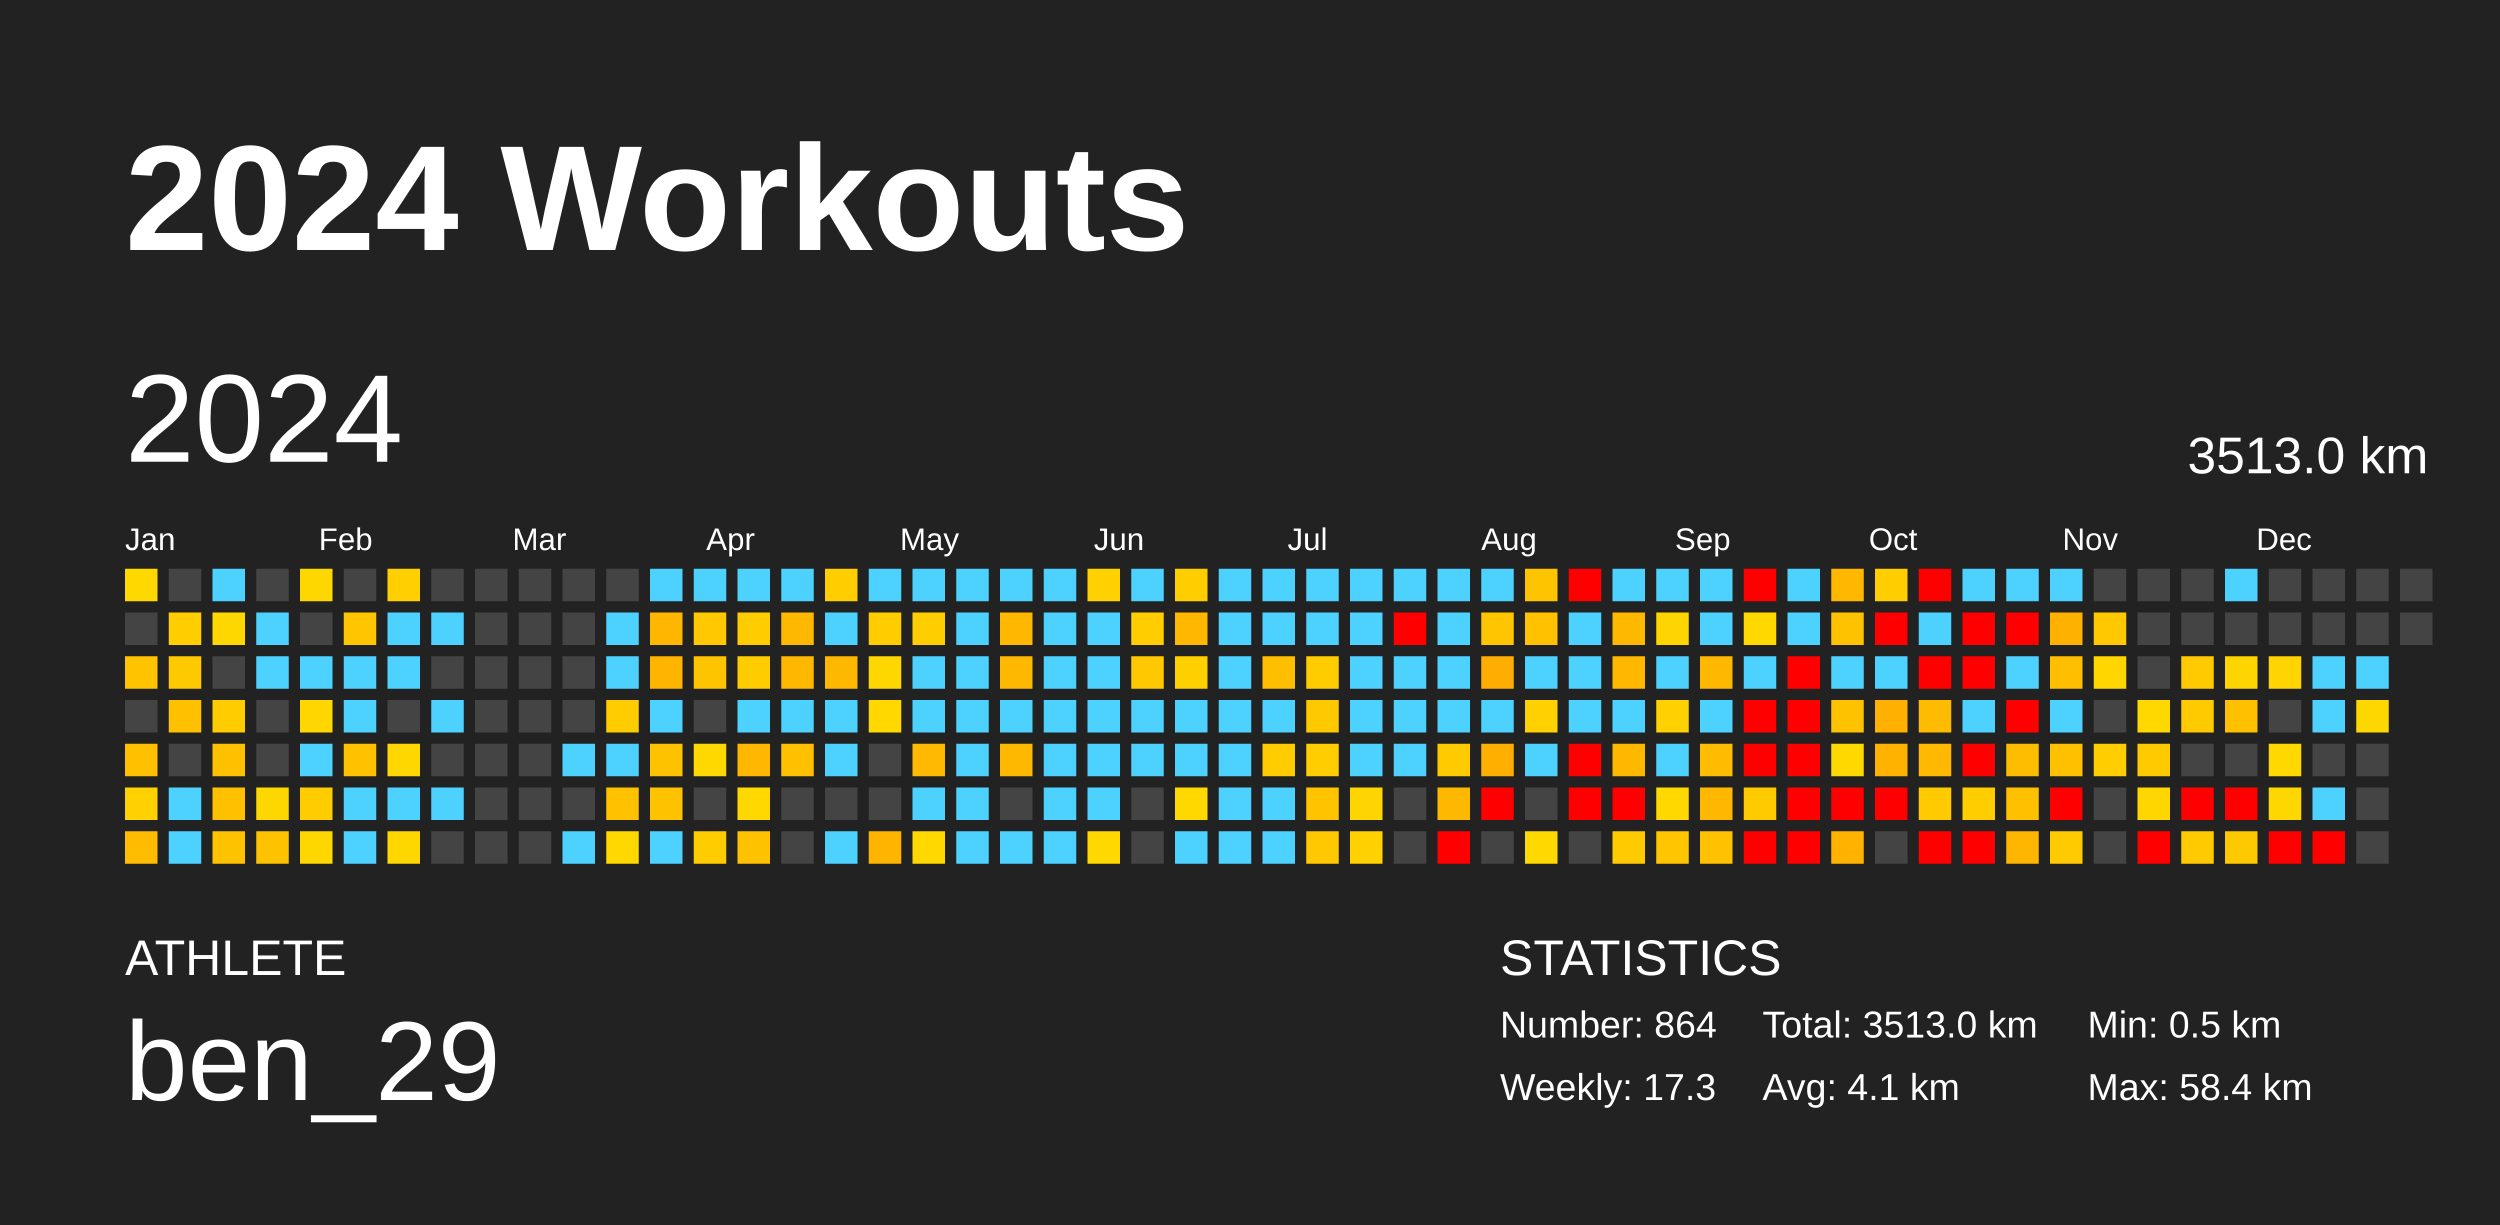
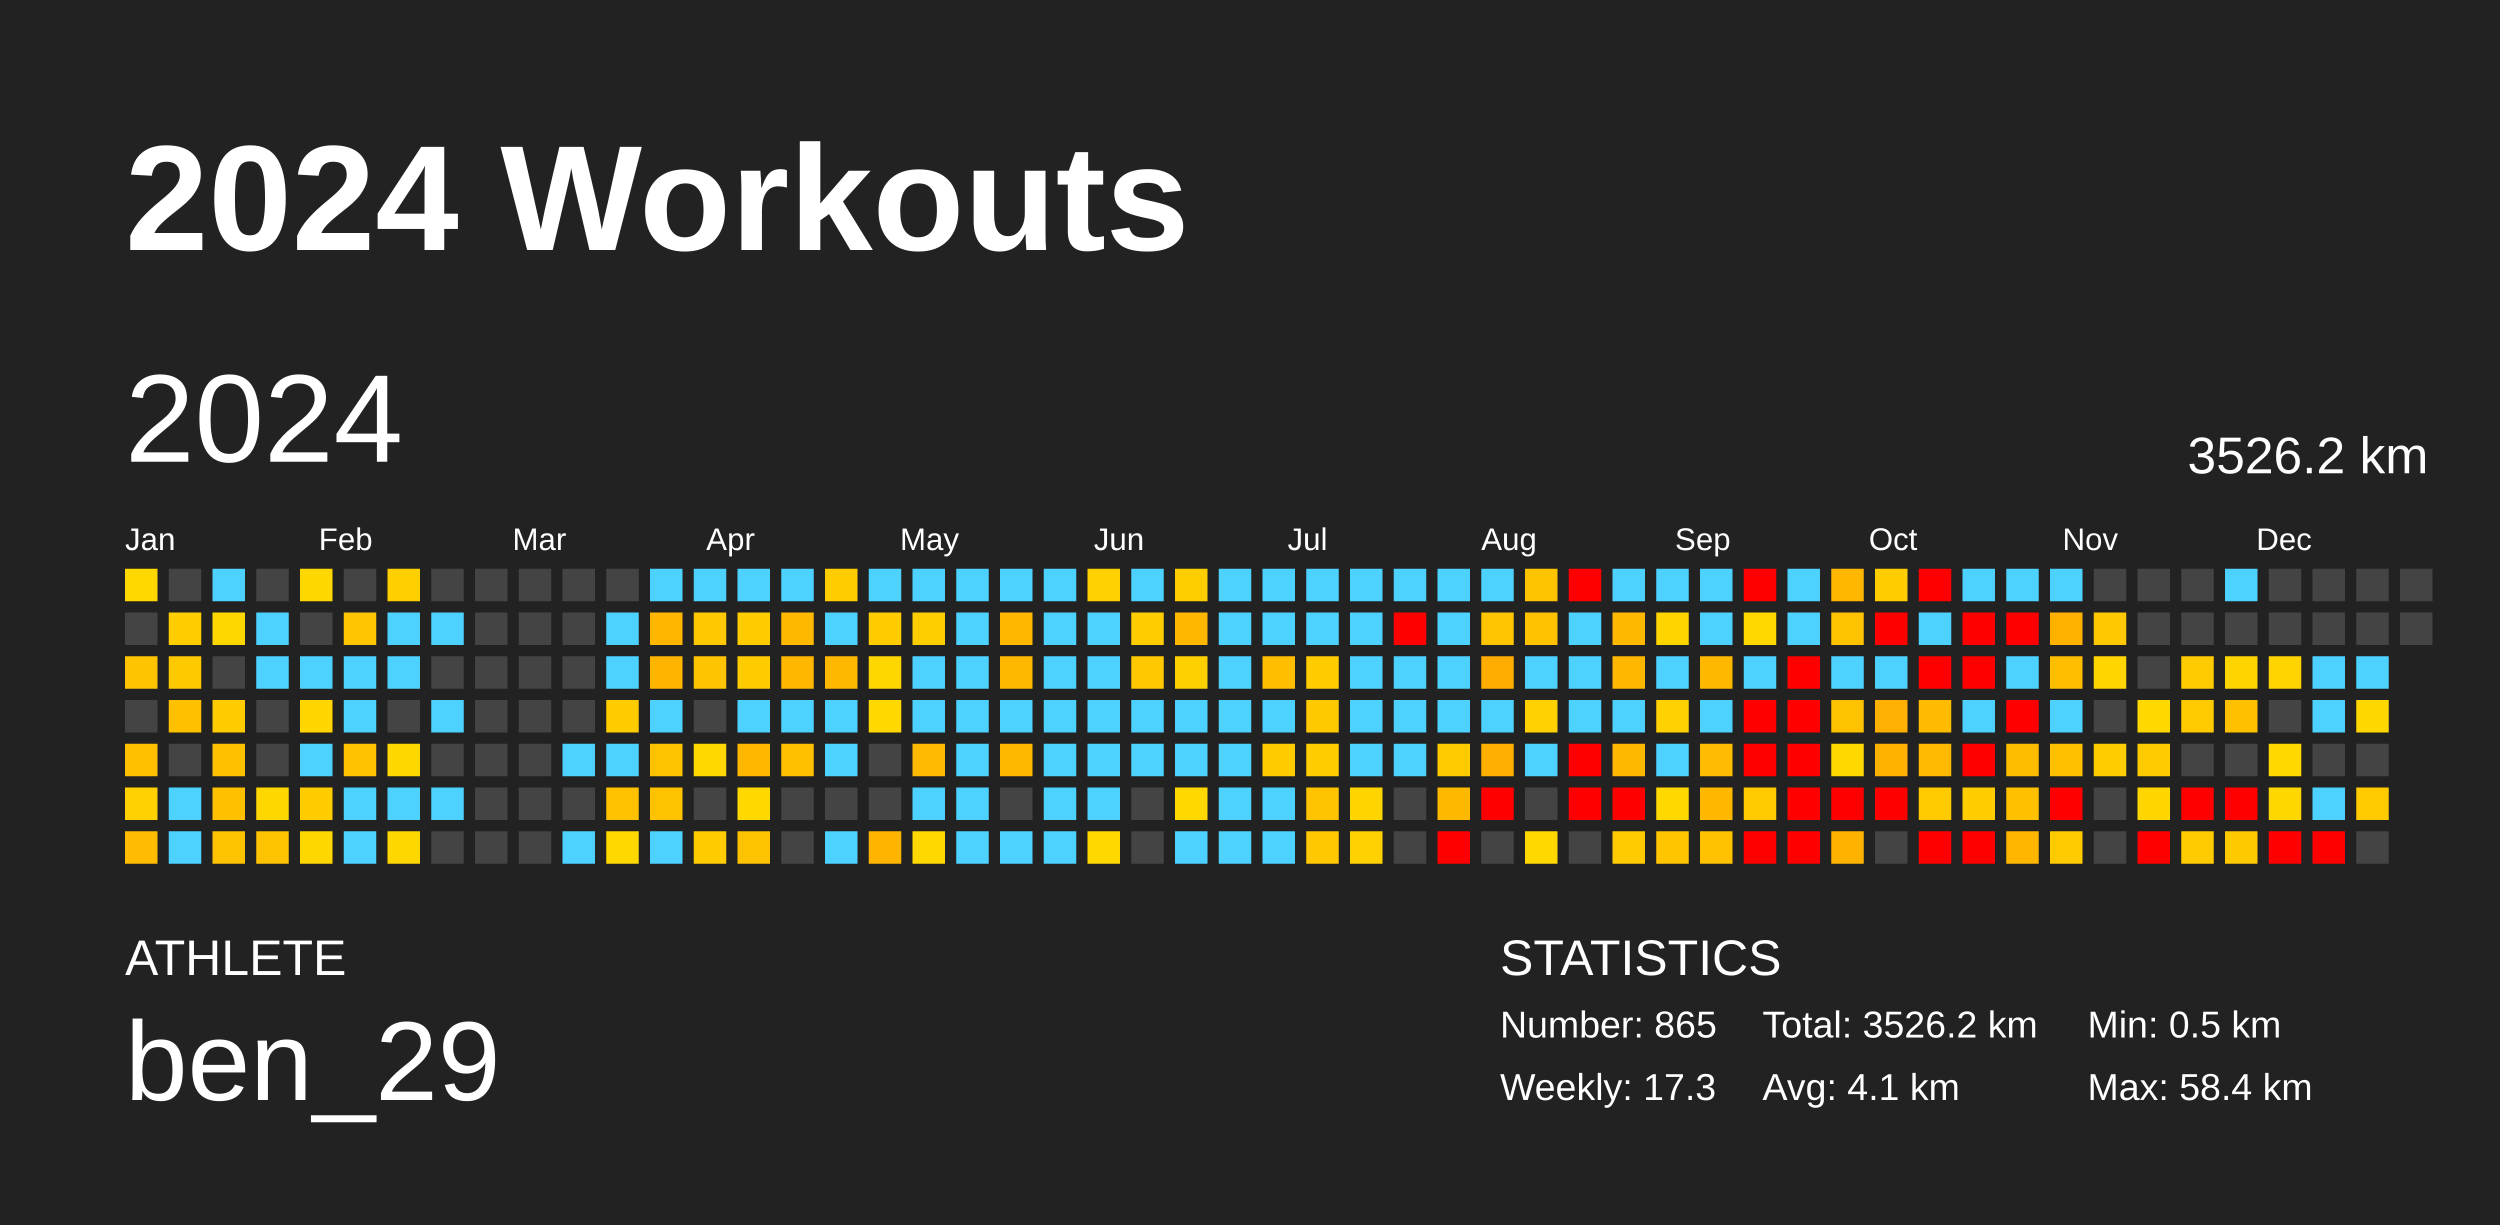
<svg xmlns="http://www.w3.org/2000/svg" baseProfile="full" height="98mm" version="1.1" viewBox="0,0,200,98" width="200mm">
  <defs />
  <rect fill="#222222" height="98" width="200" x="0" y="0" />
  <text fill="#FFFFFF" style="font-size:12px; font-family:Arial; font-weight:bold;" x="10" y="20">2024 Workouts</text>
  <text fill="#FFFFFF" style="font-size:4px; font-family:Arial" x="10" y="78">ATHLETE</text>
  <text fill="#FFFFFF" style="font-size:9px; font-family:Arial" x="10" y="88">ben_29</text>
  <text fill="#FFFFFF" style="font-size:4px; font-family:Arial" x="120" y="78">STATISTICS</text>
-   <text fill="#FFFFFF" style="font-size:3px; font-family:Arial" x="120" y="83">Number: 864</text>
+   <text fill="#FFFFFF" style="font-size:3px; font-family:Arial" x="120" y="83">Number: 865</text>
  <text fill="#FFFFFF" style="font-size:3px; font-family:Arial" x="120" y="88">Weekly: 17.3</text>
-   <text fill="#FFFFFF" style="font-size:3px; font-family:Arial" x="141" y="83">Total: 3513.0 km</text>
+   <text fill="#FFFFFF" style="font-size:3px; font-family:Arial" x="141" y="83">Total: 3526.2 km</text>
  <text fill="#FFFFFF" style="font-size:3px; font-family:Arial" x="141" y="88">Avg: 4.1 km</text>
  <text fill="#FFFFFF" style="font-size:3px; font-family:Arial" x="167" y="83">Min: 0.5 km</text>
  <text fill="#FFFFFF" style="font-size:3px; font-family:Arial" x="167" y="88">Max: 58.4 km</text>
  <text dominant-baseline="hanging" fill="#FFFFFF" style="font-size:10.0px; font-family:Arial;" x="10" y="30">2024</text>
-   <text dominant-baseline="hanging" fill="#FFFFFF" style="font-size:4.125px; font-family:Arial;" x="175" y="35">3513.0 km</text>
+   <text dominant-baseline="hanging" fill="#FFFFFF" style="font-size:4.125px; font-family:Arial;" x="175" y="35">3526.2 km</text>
  <text fill="#FFFFFF" style="font-size:2.5px; font-family:Arial" x="10.0" y="44">Jan</text>
  <text fill="#FFFFFF" style="font-size:2.5px; font-family:Arial" x="25.5" y="44">Feb</text>
  <text fill="#FFFFFF" style="font-size:2.5px; font-family:Arial" x="41.0" y="44">Mar</text>
  <text fill="#FFFFFF" style="font-size:2.5px; font-family:Arial" x="56.5" y="44">Apr</text>
  <text fill="#FFFFFF" style="font-size:2.5px; font-family:Arial" x="72.0" y="44">May</text>
  <text fill="#FFFFFF" style="font-size:2.5px; font-family:Arial" x="87.5" y="44">Jun</text>
  <text fill="#FFFFFF" style="font-size:2.5px; font-family:Arial" x="103.0" y="44">Jul</text>
  <text fill="#FFFFFF" style="font-size:2.5px; font-family:Arial" x="118.5" y="44">Aug</text>
  <text fill="#FFFFFF" style="font-size:2.5px; font-family:Arial" x="134.0" y="44">Sep</text>
  <text fill="#FFFFFF" style="font-size:2.5px; font-family:Arial" x="149.5" y="44">Oct</text>
  <text fill="#FFFFFF" style="font-size:2.5px; font-family:Arial" x="165.0" y="44">Nov</text>
  <text fill="#FFFFFF" style="font-size:2.5px; font-family:Arial" x="180.5" y="44">Dec</text>
  <rect fill="#ffd800" height="2.6" width="2.6" x="10.0" y="45.5" />
  <rect fill="#444444" height="2.6" width="2.6" x="10.0" y="49.0" />
  <rect fill="#ffc300" height="2.6" width="2.6" x="10.0" y="52.5" />
  <rect fill="#444444" height="2.6" width="2.6" x="10.0" y="56.0" />
  <rect fill="#ffc000" height="2.6" width="2.6" x="10.0" y="59.5" />
  <rect fill="#ffd100" height="2.6" width="2.6" x="10.0" y="63.0" />
  <rect fill="#ffbc00" height="2.6" width="2.6" x="10.0" y="66.5" />
  <rect fill="#444444" height="2.6" width="2.6" x="13.5" y="45.5" />
  <rect fill="#ffcd00" height="2.6" width="2.6" x="13.5" y="49.0" />
  <rect fill="#ffc900" height="2.6" width="2.6" x="13.5" y="52.5" />
  <rect fill="#ffc000" height="2.6" width="2.6" x="13.5" y="56.0" />
  <rect fill="#444444" height="2.6" width="2.6" x="13.5" y="59.5" />
  <rect fill="#4dd2ff" height="2.6" width="2.6" x="13.5" y="63.0" />
  <rect fill="#4dd2ff" height="2.6" width="2.6" x="13.5" y="66.5" />
  <rect fill="#4dd2ff" height="2.6" width="2.6" x="17.0" y="45.5" />
  <rect fill="#ffd700" height="2.6" width="2.6" x="17.0" y="49.0" />
  <rect fill="#444444" height="2.6" width="2.6" x="17.0" y="52.5" />
  <rect fill="#ffcc00" height="2.6" width="2.6" x="17.0" y="56.0" />
  <rect fill="#ffc000" height="2.6" width="2.6" x="17.0" y="59.5" />
  <rect fill="#ffc000" height="2.6" width="2.6" x="17.0" y="63.0" />
  <rect fill="#ffc200" height="2.6" width="2.6" x="17.0" y="66.5" />
  <rect fill="#444444" height="2.6" width="2.6" x="20.5" y="45.5" />
  <rect fill="#4dd2ff" height="2.6" width="2.6" x="20.5" y="49.0" />
  <rect fill="#4dd2ff" height="2.6" width="2.6" x="20.5" y="52.5" />
  <rect fill="#444444" height="2.6" width="2.6" x="20.5" y="56.0" />
  <rect fill="#444444" height="2.6" width="2.6" x="20.5" y="59.5" />
  <rect fill="#ffd700" height="2.6" width="2.6" x="20.5" y="63.0" />
  <rect fill="#ffc200" height="2.6" width="2.6" x="20.5" y="66.5" />
  <rect fill="#ffd700" height="2.6" width="2.6" x="24.0" y="45.5" />
  <rect fill="#444444" height="2.6" width="2.6" x="24.0" y="49.0" />
  <rect fill="#4dd2ff" height="2.6" width="2.6" x="24.0" y="52.5" />
  <rect fill="#ffd600" height="2.6" width="2.6" x="24.0" y="56.0" />
  <rect fill="#4dd2ff" height="2.6" width="2.6" x="24.0" y="59.5" />
  <rect fill="#ffcc00" height="2.6" width="2.6" x="24.0" y="63.0" />
  <rect fill="#ffd700" height="2.6" width="2.6" x="24.0" y="66.5" />
  <rect fill="#444444" height="2.6" width="2.6" x="27.5" y="45.5" />
  <rect fill="#ffc500" height="2.6" width="2.6" x="27.5" y="49.0" />
  <rect fill="#4dd2ff" height="2.6" width="2.6" x="27.5" y="52.5" />
  <rect fill="#4dd2ff" height="2.6" width="2.6" x="27.5" y="56.0" />
  <rect fill="#ffc100" height="2.6" width="2.6" x="27.5" y="59.5" />
  <rect fill="#4dd2ff" height="2.6" width="2.6" x="27.5" y="63.0" />
  <rect fill="#4dd2ff" height="2.6" width="2.6" x="27.5" y="66.5" />
  <rect fill="#ffcf00" height="2.6" width="2.6" x="31.0" y="45.5" />
  <rect fill="#4dd2ff" height="2.6" width="2.6" x="31.0" y="49.0" />
  <rect fill="#4dd2ff" height="2.6" width="2.6" x="31.0" y="52.5" />
  <rect fill="#444444" height="2.6" width="2.6" x="31.0" y="56.0" />
  <rect fill="#ffd700" height="2.6" width="2.6" x="31.0" y="59.5" />
  <rect fill="#4dd2ff" height="2.6" width="2.6" x="31.0" y="63.0" />
  <rect fill="#ffd700" height="2.6" width="2.6" x="31.0" y="66.5" />
  <rect fill="#444444" height="2.6" width="2.6" x="34.5" y="45.5" />
  <rect fill="#4dd2ff" height="2.6" width="2.6" x="34.5" y="49.0" />
  <rect fill="#444444" height="2.6" width="2.6" x="34.5" y="52.5" />
  <rect fill="#4dd2ff" height="2.6" width="2.6" x="34.5" y="56.0" />
  <rect fill="#444444" height="2.6" width="2.6" x="34.5" y="59.5" />
  <rect fill="#4dd2ff" height="2.6" width="2.6" x="34.5" y="63.0" />
  <rect fill="#444444" height="2.6" width="2.6" x="34.5" y="66.5" />
  <rect fill="#444444" height="2.6" width="2.6" x="38.0" y="45.5" />
  <rect fill="#444444" height="2.6" width="2.6" x="38.0" y="49.0" />
  <rect fill="#444444" height="2.6" width="2.6" x="38.0" y="52.5" />
  <rect fill="#444444" height="2.6" width="2.6" x="38.0" y="56.0" />
  <rect fill="#444444" height="2.6" width="2.6" x="38.0" y="59.5" />
  <rect fill="#444444" height="2.6" width="2.6" x="38.0" y="63.0" />
  <rect fill="#444444" height="2.6" width="2.6" x="38.0" y="66.5" />
  <rect fill="#444444" height="2.6" width="2.6" x="41.5" y="45.5" />
  <rect fill="#444444" height="2.6" width="2.6" x="41.5" y="49.0" />
  <rect fill="#444444" height="2.6" width="2.6" x="41.5" y="52.5" />
  <rect fill="#444444" height="2.6" width="2.6" x="41.5" y="56.0" />
  <rect fill="#444444" height="2.6" width="2.6" x="41.5" y="59.5" />
  <rect fill="#444444" height="2.6" width="2.6" x="41.5" y="63.0" />
  <rect fill="#444444" height="2.6" width="2.6" x="41.5" y="66.5" />
  <rect fill="#444444" height="2.6" width="2.6" x="45.0" y="45.5" />
  <rect fill="#444444" height="2.6" width="2.6" x="45.0" y="49.0" />
  <rect fill="#444444" height="2.6" width="2.6" x="45.0" y="52.5" />
  <rect fill="#444444" height="2.6" width="2.6" x="45.0" y="56.0" />
  <rect fill="#4dd2ff" height="2.6" width="2.6" x="45.0" y="59.5" />
  <rect fill="#444444" height="2.6" width="2.6" x="45.0" y="63.0" />
  <rect fill="#4dd2ff" height="2.6" width="2.6" x="45.0" y="66.5" />
  <rect fill="#444444" height="2.6" width="2.6" x="48.5" y="45.5" />
  <rect fill="#4dd2ff" height="2.6" width="2.6" x="48.5" y="49.0" />
  <rect fill="#4dd2ff" height="2.6" width="2.6" x="48.5" y="52.5" />
  <rect fill="#ffcc00" height="2.6" width="2.6" x="48.5" y="56.0" />
  <rect fill="#4dd2ff" height="2.6" width="2.6" x="48.5" y="59.5" />
  <rect fill="#ffc100" height="2.6" width="2.6" x="48.5" y="63.0" />
  <rect fill="#ffd800" height="2.6" width="2.6" x="48.5" y="66.5" />
  <rect fill="#4dd2ff" height="2.6" width="2.6" x="52.0" y="45.5" />
  <rect fill="#ffb600" height="2.6" width="2.6" x="52.0" y="49.0" />
  <rect fill="#ffb400" height="2.6" width="2.6" x="52.0" y="52.5" />
  <rect fill="#4dd2ff" height="2.6" width="2.6" x="52.0" y="56.0" />
  <rect fill="#ffc200" height="2.6" width="2.6" x="52.0" y="59.5" />
  <rect fill="#ffc200" height="2.6" width="2.6" x="52.0" y="63.0" />
  <rect fill="#4dd2ff" height="2.6" width="2.6" x="52.0" y="66.5" />
  <rect fill="#4dd2ff" height="2.6" width="2.6" x="55.5" y="45.5" />
  <rect fill="#ffc800" height="2.6" width="2.6" x="55.5" y="49.0" />
  <rect fill="#ffc400" height="2.6" width="2.6" x="55.5" y="52.5" />
  <rect fill="#444444" height="2.6" width="2.6" x="55.5" y="56.0" />
  <rect fill="#ffd800" height="2.6" width="2.6" x="55.5" y="59.5" />
  <rect fill="#444444" height="2.6" width="2.6" x="55.5" y="63.0" />
  <rect fill="#ffcc00" height="2.6" width="2.6" x="55.5" y="66.5" />
  <rect fill="#4dd2ff" height="2.6" width="2.6" x="59.0" y="45.5" />
  <rect fill="#ffcc00" height="2.6" width="2.6" x="59.0" y="49.0" />
  <rect fill="#ffcc00" height="2.6" width="2.6" x="59.0" y="52.5" />
  <rect fill="#4dd2ff" height="2.6" width="2.6" x="59.0" y="56.0" />
  <rect fill="#ffb700" height="2.6" width="2.6" x="59.0" y="59.5" />
  <rect fill="#ffd800" height="2.6" width="2.6" x="59.0" y="63.0" />
  <rect fill="#ffc200" height="2.6" width="2.6" x="59.0" y="66.5" />
  <rect fill="#4dd2ff" height="2.6" width="2.6" x="62.5" y="45.5" />
  <rect fill="#ffb800" height="2.6" width="2.6" x="62.5" y="49.0" />
  <rect fill="#ffb700" height="2.6" width="2.6" x="62.5" y="52.5" />
  <rect fill="#4dd2ff" height="2.6" width="2.6" x="62.5" y="56.0" />
  <rect fill="#ffc000" height="2.6" width="2.6" x="62.5" y="59.5" />
  <rect fill="#444444" height="2.6" width="2.6" x="62.5" y="63.0" />
  <rect fill="#444444" height="2.6" width="2.6" x="62.5" y="66.5" />
  <rect fill="#ffcd00" height="2.6" width="2.6" x="66.0" y="45.5" />
  <rect fill="#4dd2ff" height="2.6" width="2.6" x="66.0" y="49.0" />
  <rect fill="#ffb800" height="2.6" width="2.6" x="66.0" y="52.5" />
  <rect fill="#4dd2ff" height="2.6" width="2.6" x="66.0" y="56.0" />
  <rect fill="#4dd2ff" height="2.6" width="2.6" x="66.0" y="59.5" />
  <rect fill="#444444" height="2.6" width="2.6" x="66.0" y="63.0" />
  <rect fill="#4dd2ff" height="2.6" width="2.6" x="66.0" y="66.5" />
  <rect fill="#4dd2ff" height="2.6" width="2.6" x="69.5" y="45.5" />
  <rect fill="#ffcc00" height="2.6" width="2.6" x="69.5" y="49.0" />
  <rect fill="#ffd700" height="2.6" width="2.6" x="69.5" y="52.5" />
  <rect fill="#ffd800" height="2.6" width="2.6" x="69.5" y="56.0" />
  <rect fill="#444444" height="2.6" width="2.6" x="69.5" y="59.5" />
  <rect fill="#444444" height="2.6" width="2.6" x="69.5" y="63.0" />
  <rect fill="#ffb500" height="2.6" width="2.6" x="69.5" y="66.5" />
  <rect fill="#4dd2ff" height="2.6" width="2.6" x="73.0" y="45.5" />
  <rect fill="#ffce00" height="2.6" width="2.6" x="73.0" y="49.0" />
  <rect fill="#4dd2ff" height="2.6" width="2.6" x="73.0" y="52.5" />
  <rect fill="#4dd2ff" height="2.6" width="2.6" x="73.0" y="56.0" />
  <rect fill="#ffb900" height="2.6" width="2.6" x="73.0" y="59.5" />
  <rect fill="#4dd2ff" height="2.6" width="2.6" x="73.0" y="63.0" />
  <rect fill="#ffd800" height="2.6" width="2.6" x="73.0" y="66.5" />
  <rect fill="#4dd2ff" height="2.6" width="2.6" x="76.5" y="45.5" />
  <rect fill="#4dd2ff" height="2.6" width="2.6" x="76.5" y="49.0" />
  <rect fill="#4dd2ff" height="2.6" width="2.6" x="76.5" y="52.5" />
  <rect fill="#4dd2ff" height="2.6" width="2.6" x="76.5" y="56.0" />
  <rect fill="#4dd2ff" height="2.6" width="2.6" x="76.5" y="59.5" />
  <rect fill="#4dd2ff" height="2.6" width="2.6" x="76.5" y="63.0" />
  <rect fill="#4dd2ff" height="2.6" width="2.6" x="76.5" y="66.5" />
  <rect fill="#4dd2ff" height="2.6" width="2.6" x="80.0" y="45.5" />
  <rect fill="#ffb700" height="2.6" width="2.6" x="80.0" y="49.0" />
  <rect fill="#ffb800" height="2.6" width="2.6" x="80.0" y="52.5" />
  <rect fill="#4dd2ff" height="2.6" width="2.6" x="80.0" y="56.0" />
  <rect fill="#ffb800" height="2.6" width="2.6" x="80.0" y="59.5" />
  <rect fill="#444444" height="2.6" width="2.6" x="80.0" y="63.0" />
  <rect fill="#4dd2ff" height="2.6" width="2.6" x="80.0" y="66.5" />
  <rect fill="#4dd2ff" height="2.6" width="2.6" x="83.5" y="45.5" />
  <rect fill="#4dd2ff" height="2.6" width="2.6" x="83.5" y="49.0" />
  <rect fill="#4dd2ff" height="2.6" width="2.6" x="83.5" y="52.5" />
  <rect fill="#4dd2ff" height="2.6" width="2.6" x="83.5" y="56.0" />
  <rect fill="#4dd2ff" height="2.6" width="2.6" x="83.5" y="59.5" />
  <rect fill="#4dd2ff" height="2.6" width="2.6" x="83.5" y="63.0" />
  <rect fill="#4dd2ff" height="2.6" width="2.6" x="83.5" y="66.5" />
  <rect fill="#ffd100" height="2.6" width="2.6" x="87.0" y="45.5" />
  <rect fill="#4dd2ff" height="2.6" width="2.6" x="87.0" y="49.0" />
  <rect fill="#4dd2ff" height="2.6" width="2.6" x="87.0" y="52.5" />
  <rect fill="#4dd2ff" height="2.6" width="2.6" x="87.0" y="56.0" />
  <rect fill="#4dd2ff" height="2.6" width="2.6" x="87.0" y="59.5" />
  <rect fill="#4dd2ff" height="2.6" width="2.6" x="87.0" y="63.0" />
  <rect fill="#ffd800" height="2.6" width="2.6" x="87.0" y="66.5" />
  <rect fill="#4dd2ff" height="2.6" width="2.6" x="90.5" y="45.5" />
  <rect fill="#ffcd00" height="2.6" width="2.6" x="90.5" y="49.0" />
  <rect fill="#ffc800" height="2.6" width="2.6" x="90.5" y="52.5" />
  <rect fill="#4dd2ff" height="2.6" width="2.6" x="90.5" y="56.0" />
  <rect fill="#4dd2ff" height="2.6" width="2.6" x="90.5" y="59.5" />
  <rect fill="#444444" height="2.6" width="2.6" x="90.5" y="63.0" />
  <rect fill="#444444" height="2.6" width="2.6" x="90.5" y="66.5" />
  <rect fill="#ffce00" height="2.6" width="2.6" x="94.0" y="45.5" />
  <rect fill="#ffb700" height="2.6" width="2.6" x="94.0" y="49.0" />
  <rect fill="#ffd000" height="2.6" width="2.6" x="94.0" y="52.5" />
  <rect fill="#4dd2ff" height="2.6" width="2.6" x="94.0" y="56.0" />
  <rect fill="#4dd2ff" height="2.6" width="2.6" x="94.0" y="59.5" />
  <rect fill="#ffd800" height="2.6" width="2.6" x="94.0" y="63.0" />
  <rect fill="#4dd2ff" height="2.6" width="2.6" x="94.0" y="66.5" />
  <rect fill="#4dd2ff" height="2.6" width="2.6" x="97.5" y="45.5" />
  <rect fill="#4dd2ff" height="2.6" width="2.6" x="97.5" y="49.0" />
  <rect fill="#4dd2ff" height="2.6" width="2.6" x="97.5" y="52.5" />
  <rect fill="#4dd2ff" height="2.6" width="2.6" x="97.5" y="56.0" />
  <rect fill="#4dd2ff" height="2.6" width="2.6" x="97.5" y="59.5" />
  <rect fill="#4dd2ff" height="2.6" width="2.6" x="97.5" y="63.0" />
  <rect fill="#4dd2ff" height="2.6" width="2.6" x="97.5" y="66.5" />
  <rect fill="#4dd2ff" height="2.6" width="2.6" x="101.0" y="45.5" />
  <rect fill="#4dd2ff" height="2.6" width="2.6" x="101.0" y="49.0" />
  <rect fill="#ffbf00" height="2.6" width="2.6" x="101.0" y="52.5" />
  <rect fill="#4dd2ff" height="2.6" width="2.6" x="101.0" y="56.0" />
  <rect fill="#ffcc00" height="2.6" width="2.6" x="101.0" y="59.5" />
  <rect fill="#4dd2ff" height="2.6" width="2.6" x="101.0" y="63.0" />
  <rect fill="#4dd2ff" height="2.6" width="2.6" x="101.0" y="66.5" />
  <rect fill="#4dd2ff" height="2.6" width="2.6" x="104.5" y="45.5" />
  <rect fill="#4dd2ff" height="2.6" width="2.6" x="104.5" y="49.0" />
  <rect fill="#ffcc00" height="2.6" width="2.6" x="104.5" y="52.5" />
  <rect fill="#ffc900" height="2.6" width="2.6" x="104.5" y="56.0" />
  <rect fill="#ffcd00" height="2.6" width="2.6" x="104.5" y="59.5" />
  <rect fill="#ffc300" height="2.6" width="2.6" x="104.5" y="63.0" />
  <rect fill="#ffc800" height="2.6" width="2.6" x="104.5" y="66.5" />
  <rect fill="#4dd2ff" height="2.6" width="2.6" x="108.0" y="45.5" />
  <rect fill="#4dd2ff" height="2.6" width="2.6" x="108.0" y="49.0" />
  <rect fill="#4dd2ff" height="2.6" width="2.6" x="108.0" y="52.5" />
  <rect fill="#4dd2ff" height="2.6" width="2.6" x="108.0" y="56.0" />
  <rect fill="#4dd2ff" height="2.6" width="2.6" x="108.0" y="59.5" />
  <rect fill="#ffd500" height="2.6" width="2.6" x="108.0" y="63.0" />
  <rect fill="#ffd100" height="2.6" width="2.6" x="108.0" y="66.5" />
  <rect fill="#4dd2ff" height="2.6" width="2.6" x="111.5" y="45.5" />
  <rect fill="red" height="2.6" width="2.6" x="111.5" y="49.0" />
  <rect fill="#4dd2ff" height="2.6" width="2.6" x="111.5" y="52.5" />
  <rect fill="#4dd2ff" height="2.6" width="2.6" x="111.5" y="56.0" />
  <rect fill="#4dd2ff" height="2.6" width="2.6" x="111.5" y="59.5" />
  <rect fill="#444444" height="2.6" width="2.6" x="111.5" y="63.0" />
  <rect fill="#444444" height="2.6" width="2.6" x="111.5" y="66.5" />
  <rect fill="#4dd2ff" height="2.6" width="2.6" x="115.0" y="45.5" />
  <rect fill="#4dd2ff" height="2.6" width="2.6" x="115.0" y="49.0" />
  <rect fill="#4dd2ff" height="2.6" width="2.6" x="115.0" y="52.5" />
  <rect fill="#4dd2ff" height="2.6" width="2.6" x="115.0" y="56.0" />
  <rect fill="#ffcb00" height="2.6" width="2.6" x="115.0" y="59.5" />
  <rect fill="#ffb800" height="2.6" width="2.6" x="115.0" y="63.0" />
  <rect fill="red" height="2.6" width="2.6" x="115.0" y="66.5" />
  <rect fill="#4dd2ff" height="2.6" width="2.6" x="118.5" y="45.5" />
  <rect fill="#ffc500" height="2.6" width="2.6" x="118.5" y="49.0" />
  <rect fill="#ffad00" height="2.6" width="2.6" x="118.5" y="52.5" />
  <rect fill="#4dd2ff" height="2.6" width="2.6" x="118.5" y="56.0" />
  <rect fill="#ffaf00" height="2.6" width="2.6" x="118.5" y="59.5" />
  <rect fill="red" height="2.6" width="2.6" x="118.5" y="63.0" />
  <rect fill="#444444" height="2.6" width="2.6" x="118.5" y="66.5" />
  <rect fill="#ffc400" height="2.6" width="2.6" x="122.0" y="45.5" />
  <rect fill="#ffc100" height="2.6" width="2.6" x="122.0" y="49.0" />
  <rect fill="#4dd2ff" height="2.6" width="2.6" x="122.0" y="52.5" />
  <rect fill="#ffd100" height="2.6" width="2.6" x="122.0" y="56.0" />
  <rect fill="#4dd2ff" height="2.6" width="2.6" x="122.0" y="59.5" />
  <rect fill="#444444" height="2.6" width="2.6" x="122.0" y="63.0" />
  <rect fill="#ffd800" height="2.6" width="2.6" x="122.0" y="66.5" />
  <rect fill="red" height="2.6" width="2.6" x="125.5" y="45.5" />
  <rect fill="#4dd2ff" height="2.6" width="2.6" x="125.5" y="49.0" />
  <rect fill="#4dd2ff" height="2.6" width="2.6" x="125.5" y="52.5" />
  <rect fill="#4dd2ff" height="2.6" width="2.6" x="125.5" y="56.0" />
  <rect fill="red" height="2.6" width="2.6" x="125.5" y="59.5" />
  <rect fill="red" height="2.6" width="2.6" x="125.5" y="63.0" />
  <rect fill="#444444" height="2.6" width="2.6" x="125.5" y="66.5" />
  <rect fill="#4dd2ff" height="2.6" width="2.6" x="129.0" y="45.5" />
  <rect fill="#ffb800" height="2.6" width="2.6" x="129.0" y="49.0" />
  <rect fill="#ffb700" height="2.6" width="2.6" x="129.0" y="52.5" />
  <rect fill="#4dd2ff" height="2.6" width="2.6" x="129.0" y="56.0" />
  <rect fill="#ffb800" height="2.6" width="2.6" x="129.0" y="59.5" />
  <rect fill="red" height="2.6" width="2.6" x="129.0" y="63.0" />
  <rect fill="#ffcb00" height="2.6" width="2.6" x="129.0" y="66.5" />
  <rect fill="#4dd2ff" height="2.6" width="2.6" x="132.5" y="45.5" />
  <rect fill="#ffd500" height="2.6" width="2.6" x="132.5" y="49.0" />
  <rect fill="#4dd2ff" height="2.6" width="2.6" x="132.5" y="52.5" />
  <rect fill="#ffd100" height="2.6" width="2.6" x="132.5" y="56.0" />
  <rect fill="#4dd2ff" height="2.6" width="2.6" x="132.5" y="59.5" />
  <rect fill="#ffd800" height="2.6" width="2.6" x="132.5" y="63.0" />
  <rect fill="#ffc600" height="2.6" width="2.6" x="132.5" y="66.5" />
  <rect fill="#4dd2ff" height="2.6" width="2.6" x="136.0" y="45.5" />
  <rect fill="#4dd2ff" height="2.6" width="2.6" x="136.0" y="49.0" />
  <rect fill="#ffb800" height="2.6" width="2.6" x="136.0" y="52.5" />
  <rect fill="#4dd2ff" height="2.6" width="2.6" x="136.0" y="56.0" />
  <rect fill="#ffbc00" height="2.6" width="2.6" x="136.0" y="59.5" />
  <rect fill="#ffb700" height="2.6" width="2.6" x="136.0" y="63.0" />
  <rect fill="#ffc100" height="2.6" width="2.6" x="136.0" y="66.5" />
  <rect fill="red" height="2.6" width="2.6" x="139.5" y="45.5" />
  <rect fill="#ffd800" height="2.6" width="2.6" x="139.5" y="49.0" />
  <rect fill="#4dd2ff" height="2.6" width="2.6" x="139.5" y="52.5" />
  <rect fill="red" height="2.6" width="2.6" x="139.5" y="56.0" />
  <rect fill="red" height="2.6" width="2.6" x="139.5" y="59.5" />
  <rect fill="#ffcb00" height="2.6" width="2.6" x="139.5" y="63.0" />
  <rect fill="red" height="2.6" width="2.6" x="139.5" y="66.5" />
  <rect fill="#4dd2ff" height="2.6" width="2.6" x="143.0" y="45.5" />
  <rect fill="#4dd2ff" height="2.6" width="2.6" x="143.0" y="49.0" />
  <rect fill="red" height="2.6" width="2.6" x="143.0" y="52.5" />
  <rect fill="red" height="2.6" width="2.6" x="143.0" y="56.0" />
  <rect fill="red" height="2.6" width="2.6" x="143.0" y="59.5" />
  <rect fill="red" height="2.6" width="2.6" x="143.0" y="63.0" />
  <rect fill="red" height="2.6" width="2.6" x="143.0" y="66.5" />
  <rect fill="#ffb700" height="2.6" width="2.6" x="146.5" y="45.5" />
  <rect fill="#ffc200" height="2.6" width="2.6" x="146.5" y="49.0" />
  <rect fill="#4dd2ff" height="2.6" width="2.6" x="146.5" y="52.5" />
  <rect fill="#ffc200" height="2.6" width="2.6" x="146.5" y="56.0" />
  <rect fill="#ffd800" height="2.6" width="2.6" x="146.5" y="59.5" />
  <rect fill="red" height="2.6" width="2.6" x="146.5" y="63.0" />
  <rect fill="#ffb300" height="2.6" width="2.6" x="146.5" y="66.5" />
  <rect fill="#ffcd00" height="2.6" width="2.6" x="150.0" y="45.5" />
  <rect fill="red" height="2.6" width="2.6" x="150.0" y="49.0" />
  <rect fill="#4dd2ff" height="2.6" width="2.6" x="150.0" y="52.5" />
  <rect fill="#ffb000" height="2.6" width="2.6" x="150.0" y="56.0" />
  <rect fill="#ffb300" height="2.6" width="2.6" x="150.0" y="59.5" />
  <rect fill="red" height="2.6" width="2.6" x="150.0" y="63.0" />
  <rect fill="#444444" height="2.6" width="2.6" x="150.0" y="66.5" />
  <rect fill="red" height="2.6" width="2.6" x="153.5" y="45.5" />
  <rect fill="#4dd2ff" height="2.6" width="2.6" x="153.5" y="49.0" />
  <rect fill="red" height="2.6" width="2.6" x="153.5" y="52.5" />
  <rect fill="#ffbb00" height="2.6" width="2.6" x="153.5" y="56.0" />
  <rect fill="#ffb900" height="2.6" width="2.6" x="153.5" y="59.5" />
  <rect fill="#ffcb00" height="2.6" width="2.6" x="153.5" y="63.0" />
  <rect fill="red" height="2.6" width="2.6" x="153.5" y="66.5" />
  <rect fill="#4dd2ff" height="2.6" width="2.6" x="157.0" y="45.5" />
  <rect fill="red" height="2.6" width="2.6" x="157.0" y="49.0" />
  <rect fill="red" height="2.6" width="2.6" x="157.0" y="52.5" />
  <rect fill="#4dd2ff" height="2.6" width="2.6" x="157.0" y="56.0" />
  <rect fill="red" height="2.6" width="2.6" x="157.0" y="59.5" />
  <rect fill="#ffcd00" height="2.6" width="2.6" x="157.0" y="63.0" />
  <rect fill="red" height="2.6" width="2.6" x="157.0" y="66.5" />
  <rect fill="#4dd2ff" height="2.6" width="2.6" x="160.5" y="45.5" />
  <rect fill="red" height="2.6" width="2.6" x="160.5" y="49.0" />
  <rect fill="#4dd2ff" height="2.6" width="2.6" x="160.5" y="52.5" />
  <rect fill="red" height="2.6" width="2.6" x="160.5" y="56.0" />
  <rect fill="#ffbd00" height="2.6" width="2.6" x="160.5" y="59.5" />
  <rect fill="#ffc000" height="2.6" width="2.6" x="160.5" y="63.0" />
  <rect fill="#ffb600" height="2.6" width="2.6" x="160.5" y="66.5" />
  <rect fill="#4dd2ff" height="2.6" width="2.6" x="164.0" y="45.5" />
  <rect fill="#ffb100" height="2.6" width="2.6" x="164.0" y="49.0" />
  <rect fill="#ffbf00" height="2.6" width="2.6" x="164.0" y="52.5" />
  <rect fill="#4dd2ff" height="2.6" width="2.6" x="164.0" y="56.0" />
  <rect fill="#ffc000" height="2.6" width="2.6" x="164.0" y="59.5" />
  <rect fill="red" height="2.6" width="2.6" x="164.0" y="63.0" />
  <rect fill="#ffcb00" height="2.6" width="2.6" x="164.0" y="66.5" />
  <rect fill="#444444" height="2.6" width="2.6" x="167.5" y="45.5" />
  <rect fill="#ffc800" height="2.6" width="2.6" x="167.5" y="49.0" />
  <rect fill="#ffd600" height="2.6" width="2.6" x="167.5" y="52.5" />
  <rect fill="#444444" height="2.6" width="2.6" x="167.5" y="56.0" />
  <rect fill="#ffcd00" height="2.6" width="2.6" x="167.5" y="59.5" />
  <rect fill="#444444" height="2.6" width="2.6" x="167.5" y="63.0" />
  <rect fill="#444444" height="2.6" width="2.6" x="167.5" y="66.5" />
  <rect fill="#444444" height="2.6" width="2.6" x="171.0" y="45.5" />
  <rect fill="#444444" height="2.6" width="2.6" x="171.0" y="49.0" />
  <rect fill="#444444" height="2.6" width="2.6" x="171.0" y="52.5" />
  <rect fill="#ffd800" height="2.6" width="2.6" x="171.0" y="56.0" />
  <rect fill="#ffcb00" height="2.6" width="2.6" x="171.0" y="59.5" />
  <rect fill="#ffd600" height="2.6" width="2.6" x="171.0" y="63.0" />
  <rect fill="red" height="2.6" width="2.6" x="171.0" y="66.5" />
  <rect fill="#444444" height="2.6" width="2.6" x="174.5" y="45.5" />
  <rect fill="#444444" height="2.6" width="2.6" x="174.5" y="49.0" />
  <rect fill="#ffcb00" height="2.6" width="2.6" x="174.5" y="52.5" />
  <rect fill="#ffcb00" height="2.6" width="2.6" x="174.5" y="56.0" />
  <rect fill="#444444" height="2.6" width="2.6" x="174.5" y="59.5" />
  <rect fill="red" height="2.6" width="2.6" x="174.5" y="63.0" />
  <rect fill="#ffcb00" height="2.6" width="2.6" x="174.5" y="66.5" />
  <rect fill="#4dd2ff" height="2.6" width="2.6" x="178.0" y="45.5" />
  <rect fill="#444444" height="2.6" width="2.6" x="178.0" y="49.0" />
  <rect fill="#ffd500" height="2.6" width="2.6" x="178.0" y="52.5" />
  <rect fill="#ffc000" height="2.6" width="2.6" x="178.0" y="56.0" />
  <rect fill="#444444" height="2.6" width="2.6" x="178.0" y="59.5" />
  <rect fill="red" height="2.6" width="2.6" x="178.0" y="63.0" />
  <rect fill="#ffc900" height="2.6" width="2.6" x="178.0" y="66.5" />
  <rect fill="#444444" height="2.6" width="2.6" x="181.5" y="45.5" />
  <rect fill="#444444" height="2.6" width="2.6" x="181.5" y="49.0" />
  <rect fill="#ffd400" height="2.6" width="2.6" x="181.5" y="52.5" />
  <rect fill="#444444" height="2.6" width="2.6" x="181.5" y="56.0" />
  <rect fill="#ffd800" height="2.6" width="2.6" x="181.5" y="59.5" />
  <rect fill="#ffd700" height="2.6" width="2.6" x="181.5" y="63.0" />
  <rect fill="red" height="2.6" width="2.6" x="181.5" y="66.5" />
  <rect fill="#444444" height="2.6" width="2.6" x="185.0" y="45.5" />
  <rect fill="#444444" height="2.6" width="2.6" x="185.0" y="49.0" />
  <rect fill="#4dd2ff" height="2.6" width="2.6" x="185.0" y="52.5" />
  <rect fill="#4dd2ff" height="2.6" width="2.6" x="185.0" y="56.0" />
  <rect fill="#444444" height="2.6" width="2.6" x="185.0" y="59.5" />
  <rect fill="#4dd2ff" height="2.6" width="2.6" x="185.0" y="63.0" />
  <rect fill="red" height="2.6" width="2.6" x="185.0" y="66.5" />
  <rect fill="#444444" height="2.6" width="2.6" x="188.5" y="45.5" />
  <rect fill="#444444" height="2.6" width="2.6" x="188.5" y="49.0" />
  <rect fill="#4dd2ff" height="2.6" width="2.6" x="188.5" y="52.5" />
  <rect fill="#ffd700" height="2.6" width="2.6" x="188.5" y="56.0" />
  <rect fill="#444444" height="2.6" width="2.6" x="188.5" y="59.5" />
-   <rect fill="#444444" height="2.6" width="2.6" x="188.5" y="63.0" />
+   <rect fill="#ffca00" height="2.6" width="2.6" x="188.5" y="63.0" />
  <rect fill="#444444" height="2.6" width="2.6" x="188.5" y="66.5" />
  <rect fill="#444444" height="2.6" width="2.6" x="192.0" y="45.5" />
  <rect fill="#444444" height="2.6" width="2.6" x="192.0" y="49.0" />
</svg>
